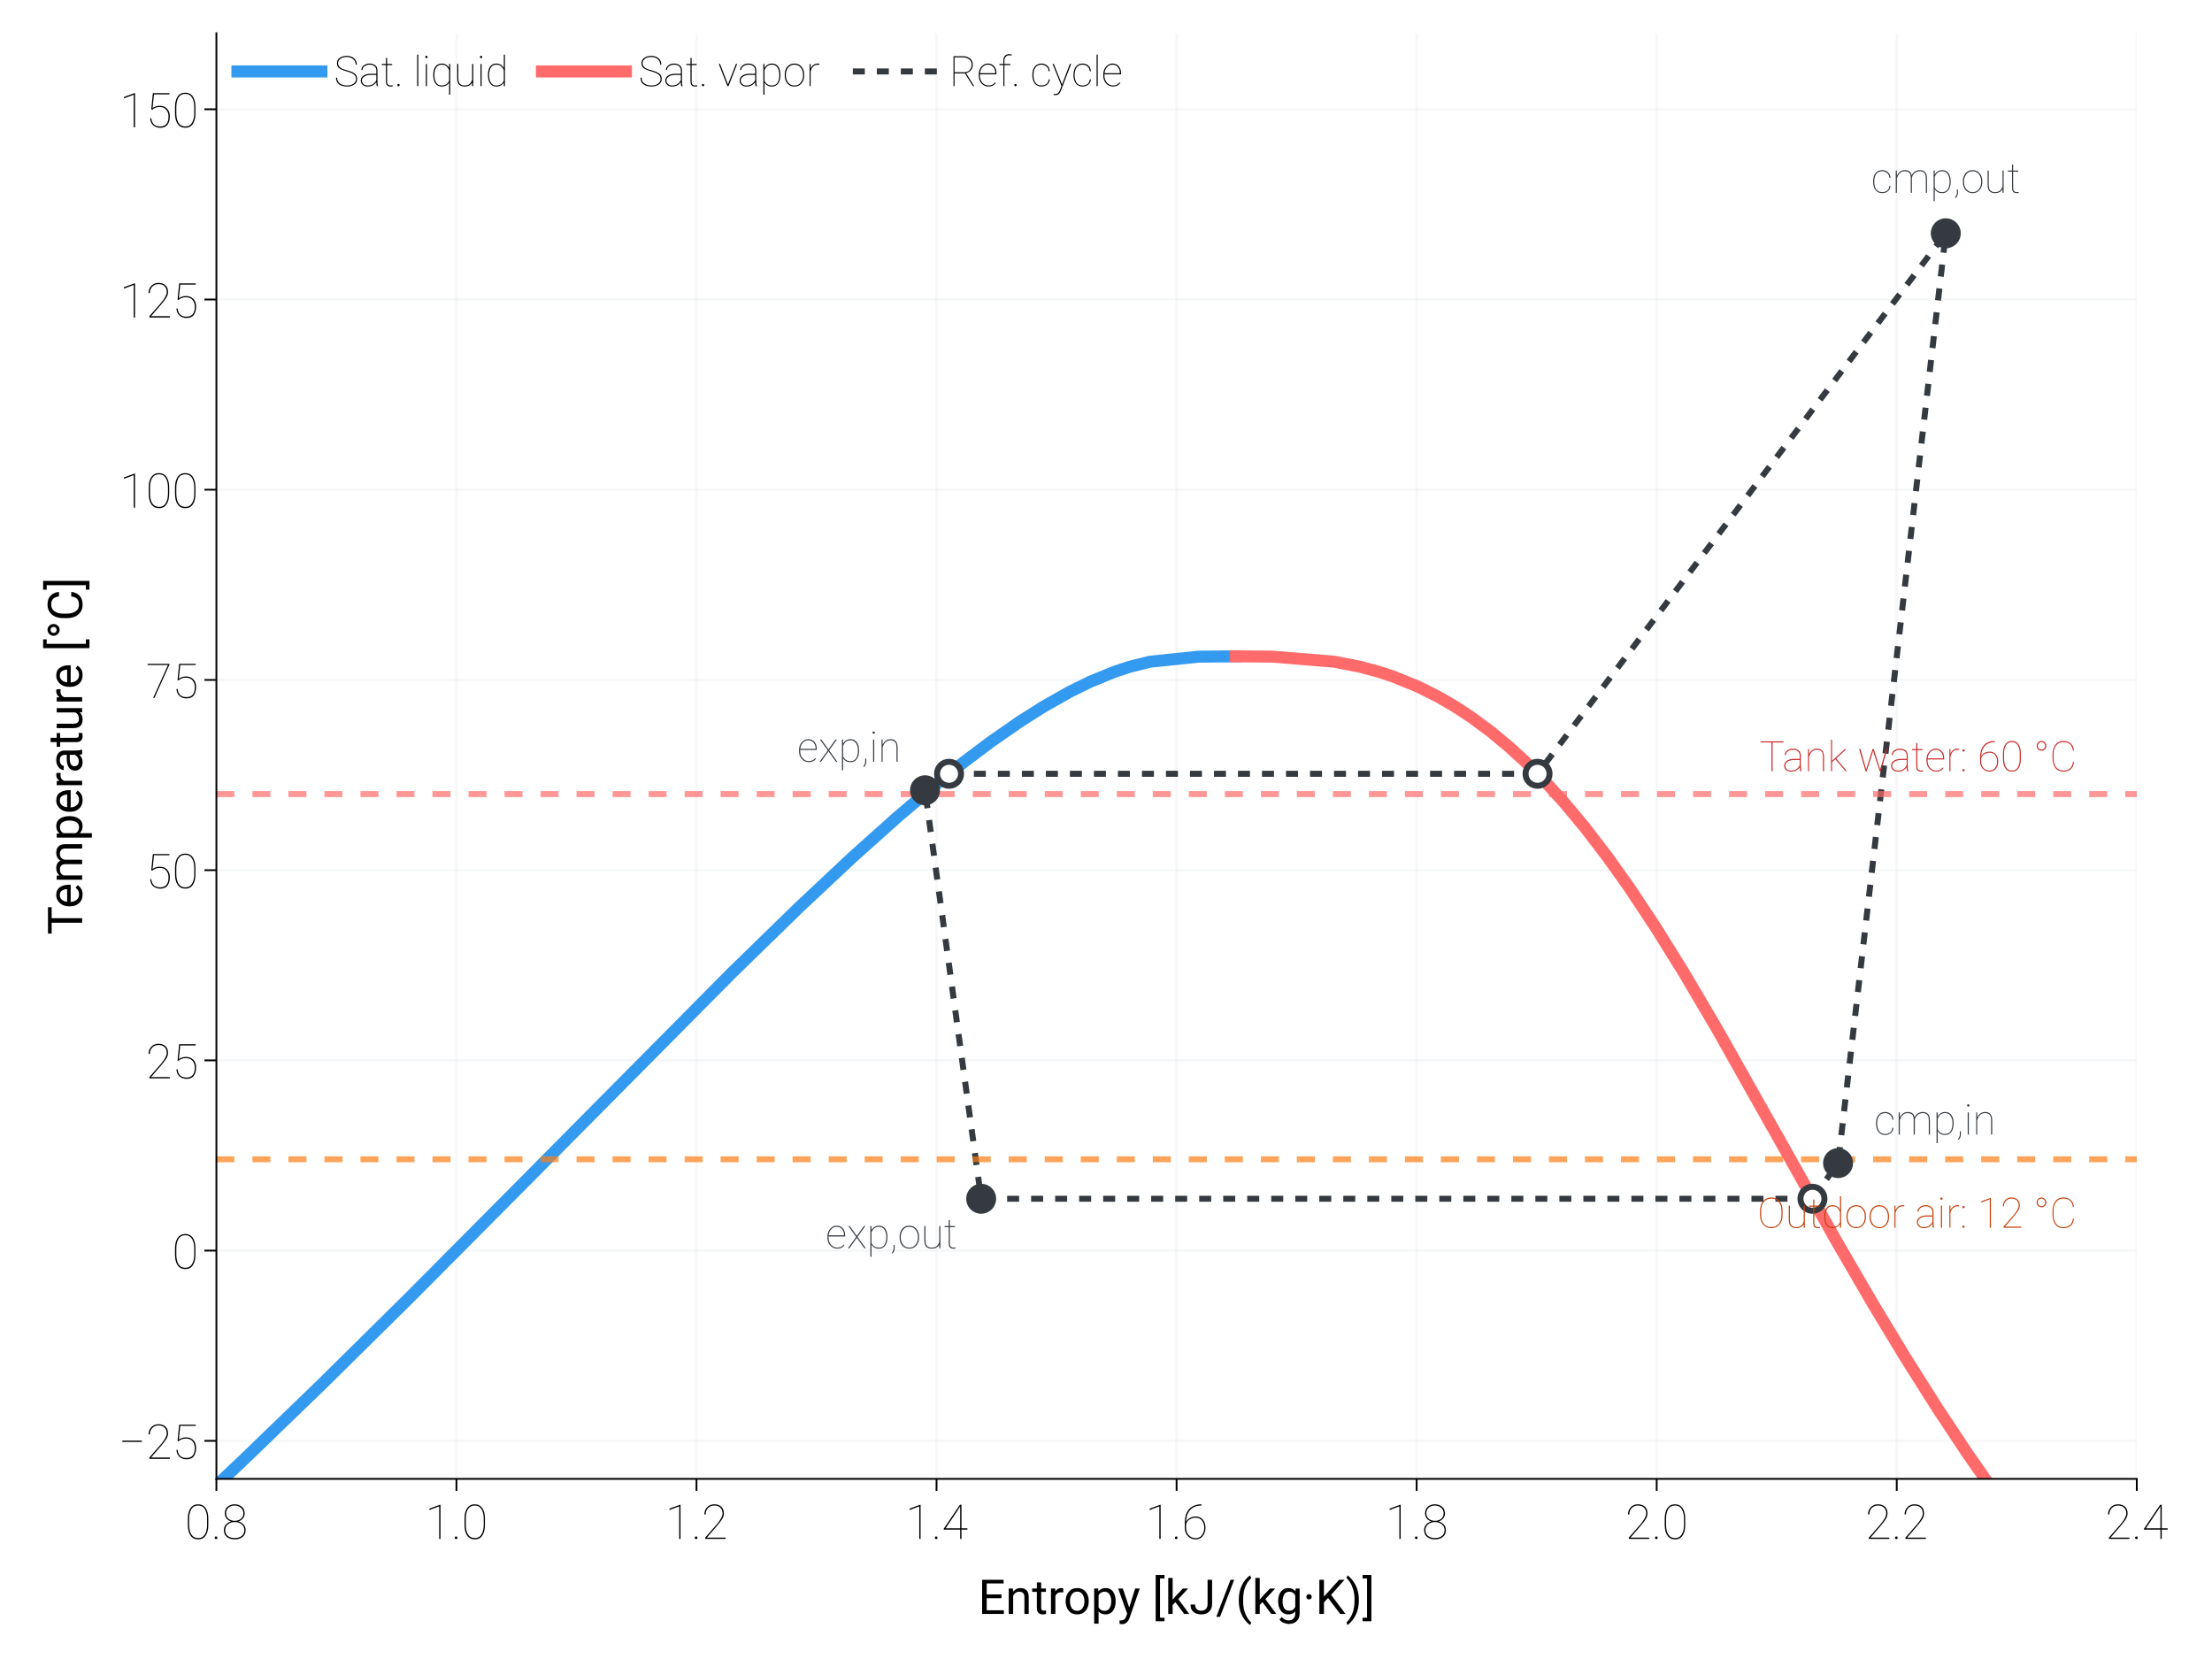
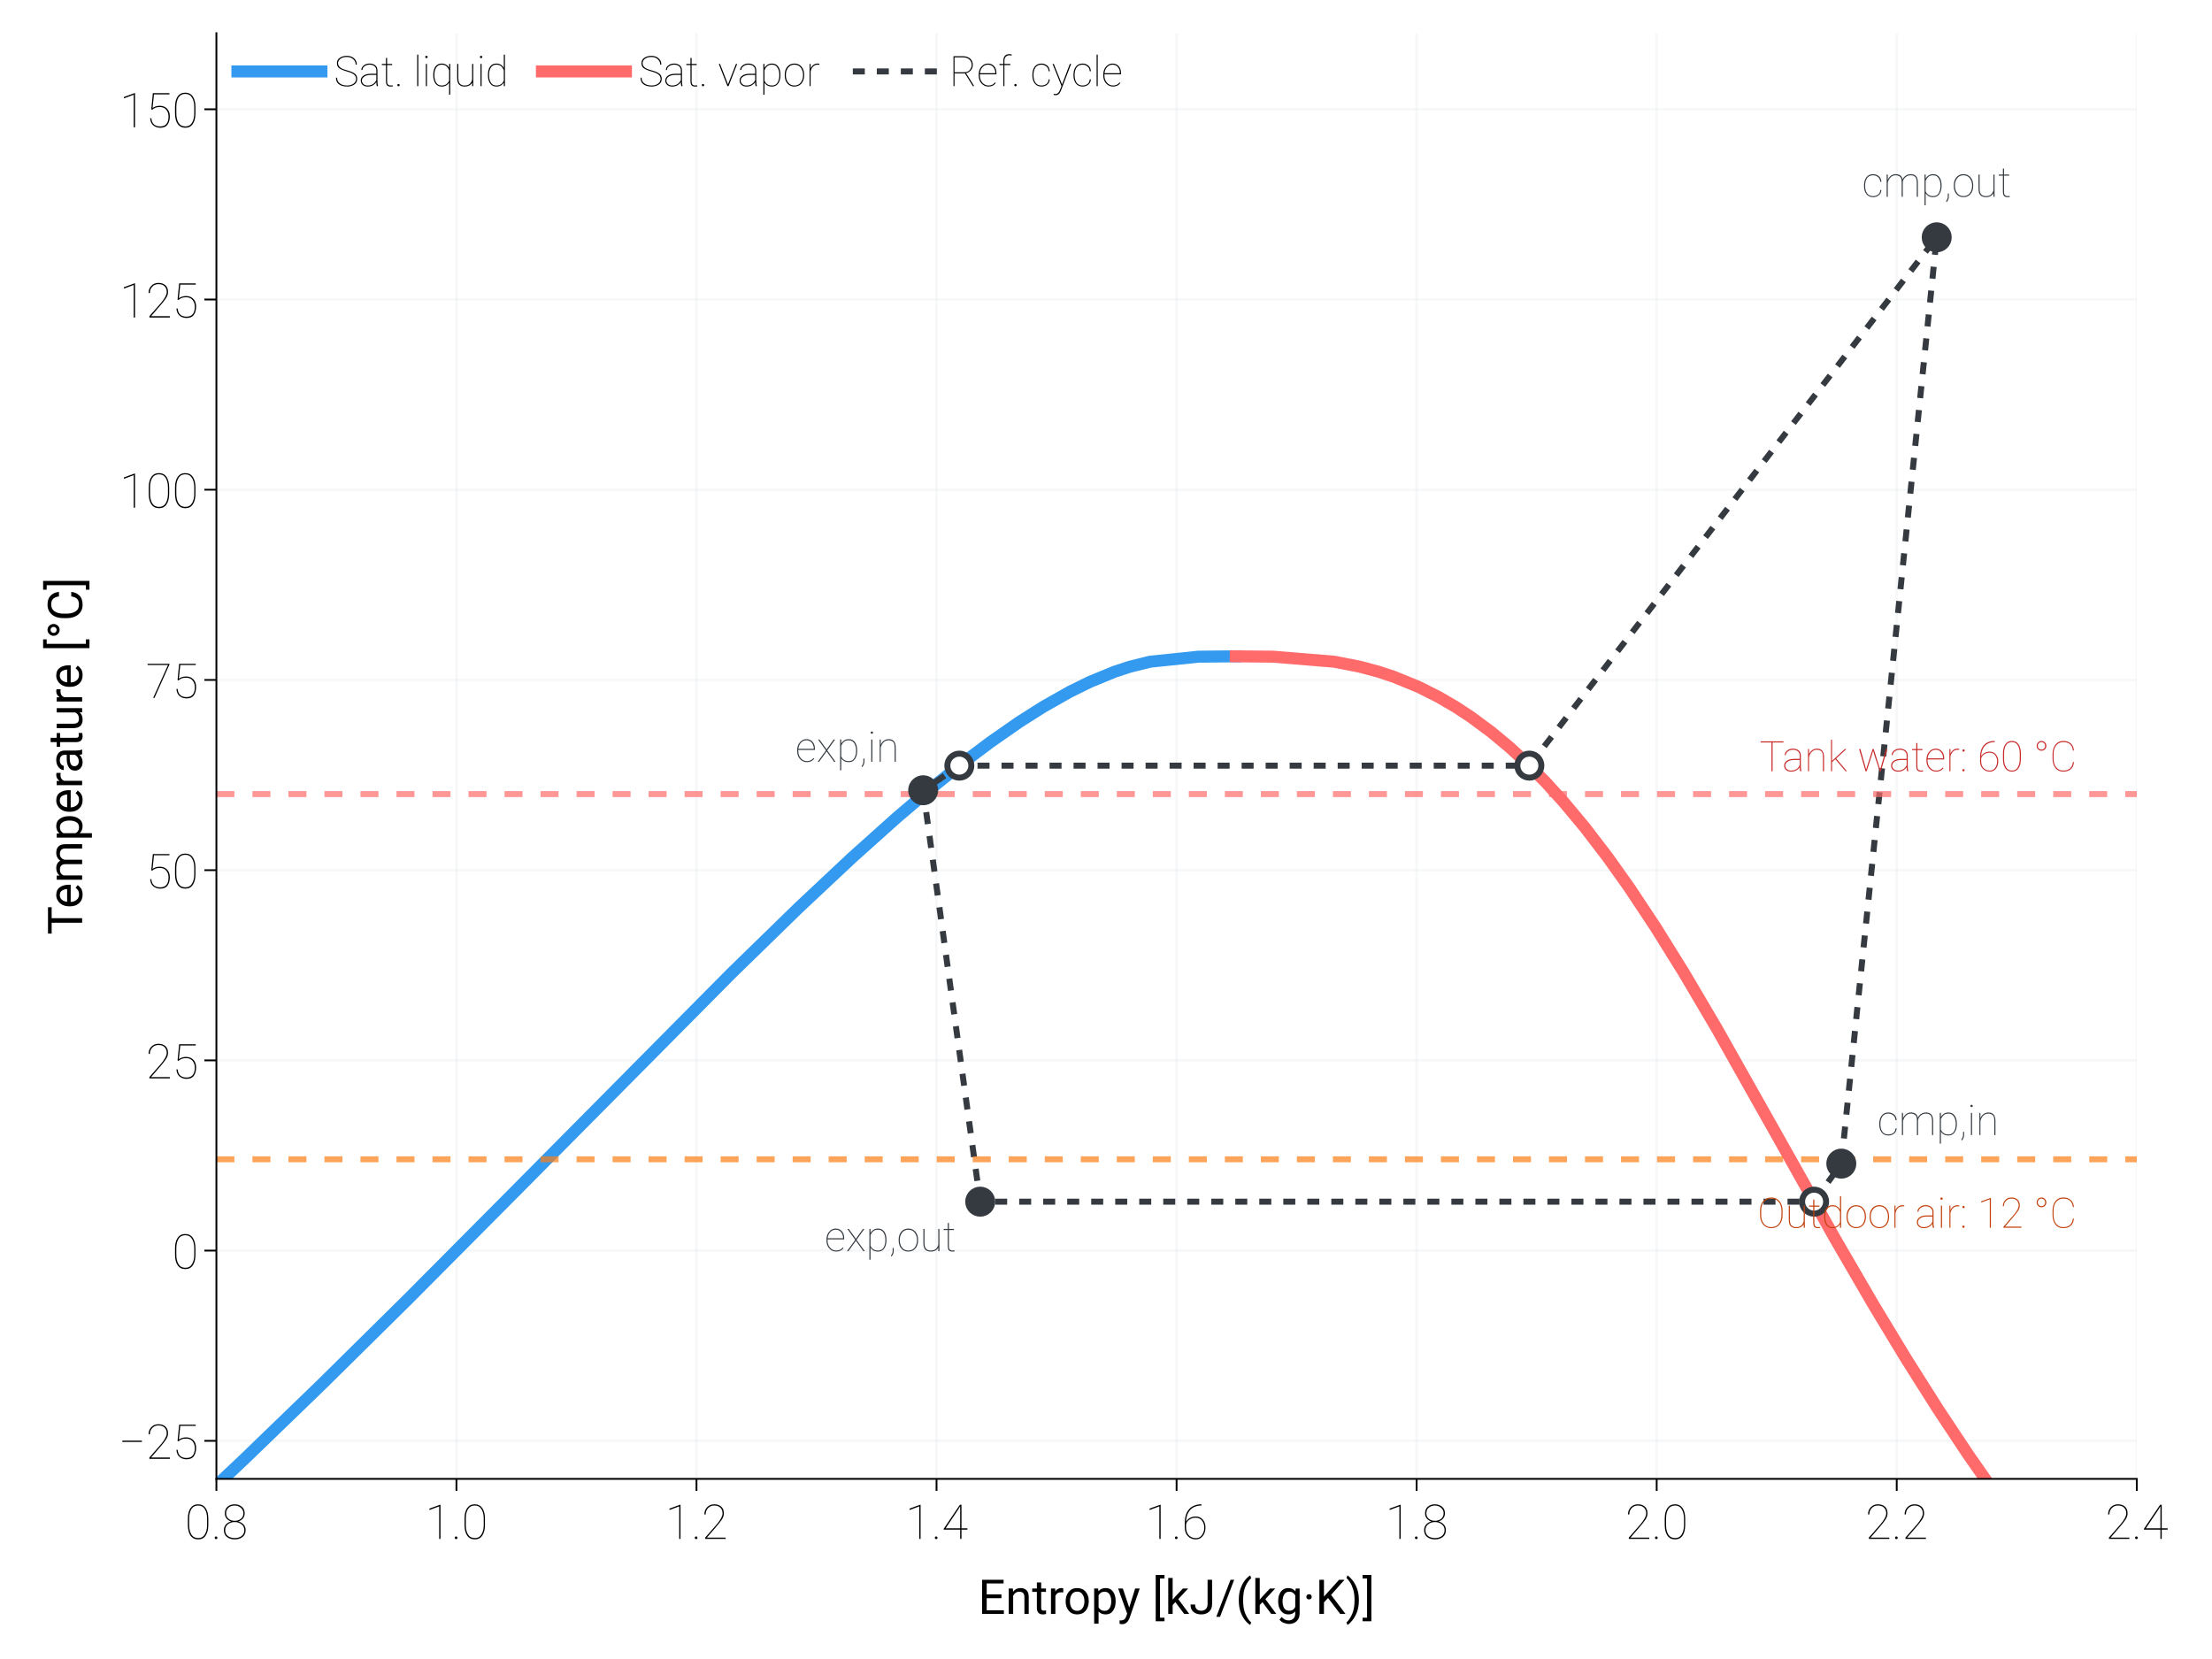
<svg xmlns="http://www.w3.org/2000/svg" xmlns:xlink="http://www.w3.org/1999/xlink" width="368.504pt" height="276.378pt" viewBox="0 0 368.504 276.378" version="1.1">
  <defs>
    <style type="text/css">*{stroke-linejoin: round; stroke-linecap: butt}</style>
  </defs>
  <g id="figure_1">
    <g id="patch_1">
      <path d="M 0 276.378  L 368.504 276.378  L 368.504 0  L 0 0  z " style="fill: #ffffff" />
    </g>
    <g id="axes_1">
      <g id="patch_2">
        <path d="M 36.05 246.37  L 355.974 246.37  L 355.974 5.528  L 36.05 5.528  z " style="fill: #ffffff" />
      </g>
      <g id="matplotlib.axis_1">
        <g id="xtick_1">
          <g id="line2d_1">
            <path d="M 36.05 246.37  L 36.05 5.528  " clip-path="url(#pf3f2646613)" style="fill: none; stroke: #dee2e6; stroke-opacity: 0.25; stroke-width: 0.4; stroke-linecap: square" />
          </g>
          <g id="line2d_2">
            <defs>
              <path id="m7b1bc71937" d="M 0 0  L 0 2  " style="stroke: #000000; stroke-width: 0.3" />
            </defs>
            <g>
              <use xlink:href="#m7b1bc71937" x="36.05" y="246.37" style="stroke: #000000; stroke-width: 0.3" />
            </g>
          </g>
          <g id="text_1">
            <text style="font-weight: 200; font-size: 8px; font-family: 'Roboto', 'Inter', 'Paperlogy', 'Noto Sans CJK KR', 'Pretendard', 'Noto Sans Math', 'Noto Sans Symbols', 'Noto Sans Symbols 2', sans-serif; text-anchor: middle" x="36.05" y="256.37" transform="rotate(-0 36.05008 256.3704)">0.8</text>
          </g>
        </g>
        <g id="xtick_2">
          <g id="line2d_3">
            <path d="M 76.041 246.37  L 76.041 5.528  " clip-path="url(#pf3f2646613)" style="fill: none; stroke: #dee2e6; stroke-opacity: 0.25; stroke-width: 0.4; stroke-linecap: square" />
          </g>
          <g id="line2d_4">
            <g>
              <use xlink:href="#m7b1bc71937" x="76.041" y="246.37" style="stroke: #000000; stroke-width: 0.3" />
            </g>
          </g>
          <g id="text_2">
            <text style="font-weight: 200; font-size: 8px; font-family: 'Roboto', 'Inter', 'Paperlogy', 'Noto Sans CJK KR', 'Pretendard', 'Noto Sans Math', 'Noto Sans Symbols', 'Noto Sans Symbols 2', sans-serif; text-anchor: middle" x="76.041" y="256.37" transform="rotate(-0 76.04055 256.3704)">1.0</text>
          </g>
        </g>
        <g id="xtick_3">
          <g id="line2d_5">
            <path d="M 116.031 246.37  L 116.031 5.528  " clip-path="url(#pf3f2646613)" style="fill: none; stroke: #dee2e6; stroke-opacity: 0.25; stroke-width: 0.4; stroke-linecap: square" />
          </g>
          <g id="line2d_6">
            <g>
              <use xlink:href="#m7b1bc71937" x="116.031" y="246.37" style="stroke: #000000; stroke-width: 0.3" />
            </g>
          </g>
          <g id="text_3">
            <text style="font-weight: 200; font-size: 8px; font-family: 'Roboto', 'Inter', 'Paperlogy', 'Noto Sans CJK KR', 'Pretendard', 'Noto Sans Math', 'Noto Sans Symbols', 'Noto Sans Symbols 2', sans-serif; text-anchor: middle" x="116.031" y="256.37" transform="rotate(-0 116.031 256.3704)">1.2</text>
          </g>
        </g>
        <g id="xtick_4">
          <g id="line2d_7">
            <path d="M 156.021 246.37  L 156.021 5.528  " clip-path="url(#pf3f2646613)" style="fill: none; stroke: #dee2e6; stroke-opacity: 0.25; stroke-width: 0.4; stroke-linecap: square" />
          </g>
          <g id="line2d_8">
            <g>
              <use xlink:href="#m7b1bc71937" x="156.021" y="246.37" style="stroke: #000000; stroke-width: 0.3" />
            </g>
          </g>
          <g id="text_4">
            <text style="font-weight: 200; font-size: 8px; font-family: 'Roboto', 'Inter', 'Paperlogy', 'Noto Sans CJK KR', 'Pretendard', 'Noto Sans Math', 'Noto Sans Symbols', 'Noto Sans Symbols 2', sans-serif; text-anchor: middle" x="156.021" y="256.37" transform="rotate(-0 156.0215 256.3704)">1.4</text>
          </g>
        </g>
        <g id="xtick_5">
          <g id="line2d_9">
            <path d="M 196.012 246.37  L 196.012 5.528  " clip-path="url(#pf3f2646613)" style="fill: none; stroke: #dee2e6; stroke-opacity: 0.25; stroke-width: 0.4; stroke-linecap: square" />
          </g>
          <g id="line2d_10">
            <g>
              <use xlink:href="#m7b1bc71937" x="196.012" y="246.37" style="stroke: #000000; stroke-width: 0.3" />
            </g>
          </g>
          <g id="text_5">
            <text style="font-weight: 200; font-size: 8px; font-family: 'Roboto', 'Inter', 'Paperlogy', 'Noto Sans CJK KR', 'Pretendard', 'Noto Sans Math', 'Noto Sans Symbols', 'Noto Sans Symbols 2', sans-serif; text-anchor: middle" x="196.012" y="256.37" transform="rotate(-0 196.012 256.3704)">1.6</text>
          </g>
        </g>
        <g id="xtick_6">
          <g id="line2d_11">
            <path d="M 236.002 246.37  L 236.002 5.528  " clip-path="url(#pf3f2646613)" style="fill: none; stroke: #dee2e6; stroke-opacity: 0.25; stroke-width: 0.4; stroke-linecap: square" />
          </g>
          <g id="line2d_12">
            <g>
              <use xlink:href="#m7b1bc71937" x="236.002" y="246.37" style="stroke: #000000; stroke-width: 0.3" />
            </g>
          </g>
          <g id="text_6">
            <text style="font-weight: 200; font-size: 8px; font-family: 'Roboto', 'Inter', 'Paperlogy', 'Noto Sans CJK KR', 'Pretendard', 'Noto Sans Math', 'Noto Sans Symbols', 'Noto Sans Symbols 2', sans-serif; text-anchor: middle" x="236.002" y="256.37" transform="rotate(-0 236.0024 256.3704)">1.8</text>
          </g>
        </g>
        <g id="xtick_7">
          <g id="line2d_13">
            <path d="M 275.993 246.37  L 275.993 5.528  " clip-path="url(#pf3f2646613)" style="fill: none; stroke: #dee2e6; stroke-opacity: 0.25; stroke-width: 0.4; stroke-linecap: square" />
          </g>
          <g id="line2d_14">
            <g>
              <use xlink:href="#m7b1bc71937" x="275.993" y="246.37" style="stroke: #000000; stroke-width: 0.3" />
            </g>
          </g>
          <g id="text_7">
            <text style="font-weight: 200; font-size: 8px; font-family: 'Roboto', 'Inter', 'Paperlogy', 'Noto Sans CJK KR', 'Pretendard', 'Noto Sans Math', 'Noto Sans Symbols', 'Noto Sans Symbols 2', sans-serif; text-anchor: middle" x="275.993" y="256.37" transform="rotate(-0 275.9929 256.3704)">2.0</text>
          </g>
        </g>
        <g id="xtick_8">
          <g id="line2d_15">
            <path d="M 315.983 246.37  L 315.983 5.528  " clip-path="url(#pf3f2646613)" style="fill: none; stroke: #dee2e6; stroke-opacity: 0.25; stroke-width: 0.4; stroke-linecap: square" />
          </g>
          <g id="line2d_16">
            <g>
              <use xlink:href="#m7b1bc71937" x="315.983" y="246.37" style="stroke: #000000; stroke-width: 0.3" />
            </g>
          </g>
          <g id="text_8">
            <text style="font-weight: 200; font-size: 8px; font-family: 'Roboto', 'Inter', 'Paperlogy', 'Noto Sans CJK KR', 'Pretendard', 'Noto Sans Math', 'Noto Sans Symbols', 'Noto Sans Symbols 2', sans-serif; text-anchor: middle" x="315.983" y="256.37" transform="rotate(-0 315.9834 256.3704)">2.2</text>
          </g>
        </g>
        <g id="xtick_9">
          <g id="line2d_17">
            <path d="M 355.974 246.37  L 355.974 5.528  " clip-path="url(#pf3f2646613)" style="fill: none; stroke: #dee2e6; stroke-opacity: 0.25; stroke-width: 0.4; stroke-linecap: square" />
          </g>
          <g id="line2d_18">
            <g>
              <use xlink:href="#m7b1bc71937" x="355.974" y="246.37" style="stroke: #000000; stroke-width: 0.3" />
            </g>
          </g>
          <g id="text_9">
            <text style="font-weight: 200; font-size: 8px; font-family: 'Roboto', 'Inter', 'Paperlogy', 'Noto Sans CJK KR', 'Pretendard', 'Noto Sans Math', 'Noto Sans Symbols', 'Noto Sans Symbols 2', sans-serif; text-anchor: middle" x="355.974" y="256.37" transform="rotate(-0 355.9739 256.3704)">2.4</text>
          </g>
        </g>
        <g id="text_10">
          <text style="font-size: 8px; font-family: 'Roboto', 'Inter', 'Paperlogy', 'Noto Sans CJK KR', 'Pretendard', 'Noto Sans Math', 'Noto Sans Symbols', 'Noto Sans Symbols 2', sans-serif; text-anchor: middle" x="196.012" y="268.87" transform="rotate(-0 196.012 268.8704)">Entropy [kJ/(kg·K)]</text>
        </g>
      </g>
      <g id="matplotlib.axis_2">
        <g id="ytick_1">
          <g id="line2d_19">
            <path d="M 36.05 240.032  L 355.974 240.032  " clip-path="url(#pf3f2646613)" style="fill: none; stroke: #dee2e6; stroke-opacity: 0.25; stroke-width: 0.4; stroke-linecap: square" />
          </g>
          <g id="line2d_20">
            <defs>
              <path id="m23fa713ddc" d="M 0 0  L -2 0  " style="stroke: #000000; stroke-width: 0.3" />
            </defs>
            <g>
              <use xlink:href="#m23fa713ddc" x="36.05" y="240.032" style="stroke: #000000; stroke-width: 0.3" />
            </g>
          </g>
          <g id="text_11">
            <text style="font-weight: 200; font-size: 8px; font-family: 'Roboto', 'Inter', 'Paperlogy', 'Noto Sans CJK KR', 'Pretendard', 'Noto Sans Math', 'Noto Sans Symbols', 'Noto Sans Symbols 2', sans-serif; text-anchor: end" x="33.05" y="243.032" transform="rotate(-0 33.05008 243.0324)">−25</text>
          </g>
        </g>
        <g id="ytick_2">
          <g id="line2d_21">
            <path d="M 36.05 208.343  L 355.974 208.343  " clip-path="url(#pf3f2646613)" style="fill: none; stroke: #dee2e6; stroke-opacity: 0.25; stroke-width: 0.4; stroke-linecap: square" />
          </g>
          <g id="line2d_22">
            <g>
              <use xlink:href="#m23fa713ddc" x="36.05" y="208.343" style="stroke: #000000; stroke-width: 0.3" />
            </g>
          </g>
          <g id="text_12">
            <text style="font-weight: 200; font-size: 8px; font-family: 'Roboto', 'Inter', 'Paperlogy', 'Noto Sans CJK KR', 'Pretendard', 'Noto Sans Math', 'Noto Sans Symbols', 'Noto Sans Symbols 2', sans-serif; text-anchor: end" x="33.05" y="211.343" transform="rotate(-0 33.05008 211.3426)">0</text>
          </g>
        </g>
        <g id="ytick_3">
          <g id="line2d_23">
            <path d="M 36.05 176.653  L 355.974 176.653  " clip-path="url(#pf3f2646613)" style="fill: none; stroke: #dee2e6; stroke-opacity: 0.25; stroke-width: 0.4; stroke-linecap: square" />
          </g>
          <g id="line2d_24">
            <g>
              <use xlink:href="#m23fa713ddc" x="36.05" y="176.653" style="stroke: #000000; stroke-width: 0.3" />
            </g>
          </g>
          <g id="text_13">
            <text style="font-weight: 200; font-size: 8px; font-family: 'Roboto', 'Inter', 'Paperlogy', 'Noto Sans CJK KR', 'Pretendard', 'Noto Sans Math', 'Noto Sans Symbols', 'Noto Sans Symbols 2', sans-serif; text-anchor: end" x="33.05" y="179.653" transform="rotate(-0 33.05008 179.6527)">25</text>
          </g>
        </g>
        <g id="ytick_4">
          <g id="line2d_25">
            <path d="M 36.05 144.963  L 355.974 144.963  " clip-path="url(#pf3f2646613)" style="fill: none; stroke: #dee2e6; stroke-opacity: 0.25; stroke-width: 0.4; stroke-linecap: square" />
          </g>
          <g id="line2d_26">
            <g>
              <use xlink:href="#m23fa713ddc" x="36.05" y="144.963" style="stroke: #000000; stroke-width: 0.3" />
            </g>
          </g>
          <g id="text_14">
            <text style="font-weight: 200; font-size: 8px; font-family: 'Roboto', 'Inter', 'Paperlogy', 'Noto Sans CJK KR', 'Pretendard', 'Noto Sans Math', 'Noto Sans Symbols', 'Noto Sans Symbols 2', sans-serif; text-anchor: end" x="33.05" y="147.963" transform="rotate(-0 33.05008 147.9629)">50</text>
          </g>
        </g>
        <g id="ytick_5">
          <g id="line2d_27">
            <path d="M 36.05 113.273  L 355.974 113.273  " clip-path="url(#pf3f2646613)" style="fill: none; stroke: #dee2e6; stroke-opacity: 0.25; stroke-width: 0.4; stroke-linecap: square" />
          </g>
          <g id="line2d_28">
            <g>
              <use xlink:href="#m23fa713ddc" x="36.05" y="113.273" style="stroke: #000000; stroke-width: 0.3" />
            </g>
          </g>
          <g id="text_15">
            <text style="font-weight: 200; font-size: 8px; font-family: 'Roboto', 'Inter', 'Paperlogy', 'Noto Sans CJK KR', 'Pretendard', 'Noto Sans Math', 'Noto Sans Symbols', 'Noto Sans Symbols 2', sans-serif; text-anchor: end" x="33.05" y="116.273" transform="rotate(-0 33.05008 116.273)">75</text>
          </g>
        </g>
        <g id="ytick_6">
          <g id="line2d_29">
            <path d="M 36.05 81.583  L 355.974 81.583  " clip-path="url(#pf3f2646613)" style="fill: none; stroke: #dee2e6; stroke-opacity: 0.25; stroke-width: 0.4; stroke-linecap: square" />
          </g>
          <g id="line2d_30">
            <g>
              <use xlink:href="#m23fa713ddc" x="36.05" y="81.583" style="stroke: #000000; stroke-width: 0.3" />
            </g>
          </g>
          <g id="text_16">
            <text style="font-weight: 200; font-size: 8px; font-family: 'Roboto', 'Inter', 'Paperlogy', 'Noto Sans CJK KR', 'Pretendard', 'Noto Sans Math', 'Noto Sans Symbols', 'Noto Sans Symbols 2', sans-serif; text-anchor: end" x="33.05" y="84.583" transform="rotate(-0 33.05008 84.58319)">100</text>
          </g>
        </g>
        <g id="ytick_7">
          <g id="line2d_31">
            <path d="M 36.05 49.893  L 355.974 49.893  " clip-path="url(#pf3f2646613)" style="fill: none; stroke: #dee2e6; stroke-opacity: 0.25; stroke-width: 0.4; stroke-linecap: square" />
          </g>
          <g id="line2d_32">
            <g>
              <use xlink:href="#m23fa713ddc" x="36.05" y="49.893" style="stroke: #000000; stroke-width: 0.3" />
            </g>
          </g>
          <g id="text_17">
            <text style="font-weight: 200; font-size: 8px; font-family: 'Roboto', 'Inter', 'Paperlogy', 'Noto Sans CJK KR', 'Pretendard', 'Noto Sans Math', 'Noto Sans Symbols', 'Noto Sans Symbols 2', sans-serif; text-anchor: end" x="33.05" y="52.893" transform="rotate(-0 33.05008 52.89334)">125</text>
          </g>
        </g>
        <g id="ytick_8">
          <g id="line2d_33">
            <path d="M 36.05 18.203  L 355.974 18.203  " clip-path="url(#pf3f2646613)" style="fill: none; stroke: #dee2e6; stroke-opacity: 0.25; stroke-width: 0.4; stroke-linecap: square" />
          </g>
          <g id="line2d_34">
            <g>
              <use xlink:href="#m23fa713ddc" x="36.05" y="18.203" style="stroke: #000000; stroke-width: 0.3" />
            </g>
          </g>
          <g id="text_18">
            <text style="font-weight: 200; font-size: 8px; font-family: 'Roboto', 'Inter', 'Paperlogy', 'Noto Sans CJK KR', 'Pretendard', 'Noto Sans Math', 'Noto Sans Symbols', 'Noto Sans Symbols 2', sans-serif; text-anchor: end" x="33.05" y="21.203" transform="rotate(-0 33.05008 21.2035)">150</text>
          </g>
        </g>
        <g id="text_19">
          <text style="font-size: 8px; font-family: 'Roboto', 'Inter', 'Paperlogy', 'Noto Sans CJK KR', 'Pretendard', 'Noto Sans Math', 'Noto Sans Symbols', 'Noto Sans Symbols 2', sans-serif; text-anchor: middle" x="13.683" y="125.949" transform="rotate(-90 13.68258 125.949)">Temperature [°C]</text>
        </g>
      </g>
      <g id="line2d_35">
        <path d="M 5.205 275.715  L 16.426 265.686  L 28.253 254.821  L 40.658 243.121  L 53.631 230.585  L 68.017 216.377  L 86.298 197.99  L 121.936 162.053  L 133.09 151.188  L 141.999 142.831  L 149.467 136.145  L 155.37 131.13  L 160.583 126.951  L 165.029 123.608  L 169.832 120.265  L 173.783 117.758  L 178.212 115.251  L 181.607 113.579  L 185.681 111.908  L 188.226 111.072  L 191.595 110.236  L 199.616 109.401  L 205.866 109.337  L 205.866 109.337  " clip-path="url(#pf3f2646613)" style="fill: none; stroke: #339af0; stroke-width: 2; stroke-linecap: square" />
      </g>
      <g id="line2d_36">
        <path d="M 353.738 275.715  L 348.681 269.865  L 343.206 263.179  L 338.027 256.493  L 333.111 249.807  L 327.86 242.285  L 322.867 234.763  L 317.578 226.406  L 312.016 217.213  L 305.705 206.348  L 296.777 190.468  L 285.945 171.246  L 280.525 162.053  L 275.847 154.531  L 271.412 147.845  L 267.847 142.831  L 264.003 137.816  L 260.516 133.637  L 257.483 130.294  L 254.163 126.951  L 251.428 124.444  L 248.415 121.937  L 245.026 119.43  L 242.48 117.758  L 239.611 116.087  L 236.277 114.415  L 232.188 112.744  L 229.663 111.908  L 226.559 111.072  L 222.279 110.236  L 212.115 109.401  L 205.866 109.337  L 205.866 109.337  " clip-path="url(#pf3f2646613)" style="fill: none; stroke: #ff6b6b; stroke-width: 2; stroke-linecap: square" />
      </g>
      <g id="line2d_37">
-         <path d="M 301.943 199.704  L 306.21 193.765  L 324.155 38.863  L 256.144 128.907  L 158.104 128.907  L 154.102 131.653  L 163.457 199.704  L 301.943 199.704  " clip-path="url(#pf3f2646613)" style="fill: none; stroke-dasharray: 2,2; stroke-dashoffset: 0; stroke: #343a40" />
+         <path d="M 302.216 200.189  L 306.75 193.851  L 322.643 39.534  L 254.781 127.549  L 159.818 127.549  L 153.794 131.653  L 163.297 200.189  L 302.216 200.189  " clip-path="url(#pf3f2646613)" style="fill: none; stroke-dasharray: 2,2; stroke-dashoffset: 0; stroke: #343a40" />
      </g>
      <g id="line2d_38">
        <path d="M 36.05 132.287  L 355.974 132.287  " clip-path="url(#pf3f2646613)" style="fill: none; stroke-dasharray: 3,3; stroke-dashoffset: 0; stroke: #ff6b6b; stroke-opacity: 0.7" />
      </g>
      <g id="line2d_39">
        <path d="M 36.05 193.131  L 355.974 193.131  " clip-path="url(#pf3f2646613)" style="fill: none; stroke-dasharray: 3,3; stroke-dashoffset: 0; stroke: #fd7e14; stroke-opacity: 0.7" />
      </g>
      <g id="patch_3">
        <path d="M 36.05 246.37  L 36.05 5.528  " style="fill: none; stroke: #000000; stroke-width: 0.3; stroke-linejoin: miter; stroke-linecap: square" />
      </g>
      <g id="patch_4">
        <path d="M 36.05 246.37  L 355.974 246.37  " style="fill: none; stroke: #000000; stroke-width: 0.3; stroke-linejoin: miter; stroke-linecap: square" />
      </g>
      <g id="line2d_40">
        <defs>
          <path id="mf07a0bf706" d="M 0 2  C 0.53 2 1.039 1.789 1.414 1.414  C 1.789 1.039 2 0.53 2 0  C 2 -0.53 1.789 -1.039 1.414 -1.414  C 1.039 -1.789 0.53 -2 0 -2  C -0.53 -2 -1.039 -1.789 -1.414 -1.414  C -1.789 -1.039 -2 -0.53 -2 0  C -2 0.53 -1.789 1.039 -1.414 1.414  C -1.039 1.789 -0.53 2 0 2  z " style="stroke: #343a40" />
        </defs>
        <g clip-path="url(#pf3f2646613)">
-           <use xlink:href="#mf07a0bf706" x="301.943" y="199.704" style="fill: #ffffff; stroke: #343a40" />
+           <use xlink:href="#mf07a0bf706" x="302.216" y="200.189" style="fill: #ffffff; stroke: #343a40" />
        </g>
      </g>
      <g id="line2d_41">
        <g clip-path="url(#pf3f2646613)">
-           <use xlink:href="#mf07a0bf706" x="256.144" y="128.907" style="fill: #ffffff; stroke: #343a40" />
+           <use xlink:href="#mf07a0bf706" x="254.781" y="127.549" style="fill: #ffffff; stroke: #343a40" />
        </g>
      </g>
      <g id="line2d_42">
        <g clip-path="url(#pf3f2646613)">
-           <use xlink:href="#mf07a0bf706" x="158.104" y="128.907" style="fill: #ffffff; stroke: #343a40" />
+           <use xlink:href="#mf07a0bf706" x="159.818" y="127.549" style="fill: #ffffff; stroke: #343a40" />
        </g>
      </g>
      <g id="line2d_43">
        <defs>
          <path id="m6ed703e676" d="M 0 2  C 0.53 2 1.039 1.789 1.414 1.414  C 1.789 1.039 2 0.53 2 0  C 2 -0.53 1.789 -1.039 1.414 -1.414  C 1.039 -1.789 0.53 -2 0 -2  C -0.53 -2 -1.039 -1.789 -1.414 -1.414  C -1.789 -1.039 -2 -0.53 -2 0  C -2 0.53 -1.789 1.039 -1.414 1.414  C -1.039 1.789 -0.53 2 0 2  z " style="stroke: #343a40" />
        </defs>
        <g clip-path="url(#pf3f2646613)">
-           <use xlink:href="#m6ed703e676" x="306.21" y="193.765" style="fill: #343a40; stroke: #343a40" />
+           <use xlink:href="#m6ed703e676" x="306.75" y="193.851" style="fill: #343a40; stroke: #343a40" />
        </g>
      </g>
      <g id="text_20">
-         <text style="font-weight: 200; font-size: 7px; font-family: 'Roboto', 'Inter', 'Paperlogy', 'Noto Sans CJK KR', 'Pretendard', 'Noto Sans Math', 'Noto Sans Symbols', 'Noto Sans Symbols 2', sans-serif; text-anchor: start; fill: #343a40" x="312.21" y="189.015" transform="rotate(-0 312.2104 189.0152)">cmp,in</text>
+         <text style="font-weight: 200; font-size: 7px; font-family: 'Roboto', 'Inter', 'Paperlogy', 'Noto Sans CJK KR', 'Pretendard', 'Noto Sans Math', 'Noto Sans Symbols', 'Noto Sans Symbols 2', sans-serif; text-anchor: start; fill: #343a40" x="312.75" y="189.101" transform="rotate(-0 312.7504 189.1009)">cmp,in</text>
      </g>
      <g id="line2d_44">
        <g clip-path="url(#pf3f2646613)">
-           <use xlink:href="#m6ed703e676" x="324.155" y="38.863" style="fill: #343a40; stroke: #343a40" />
+           <use xlink:href="#m6ed703e676" x="322.643" y="39.534" style="fill: #343a40; stroke: #343a40" />
        </g>
      </g>
      <g id="text_21">
-         <text style="font-weight: 200; font-size: 7px; font-family: 'Roboto', 'Inter', 'Paperlogy', 'Noto Sans CJK KR', 'Pretendard', 'Noto Sans Math', 'Noto Sans Symbols', 'Noto Sans Symbols 2', sans-serif; text-anchor: middle; fill: #343a40" x="324.155" y="32.113" transform="rotate(-0 324.1555 32.11261)">cmp,out</text>
+         <text style="font-weight: 200; font-size: 7px; font-family: 'Roboto', 'Inter', 'Paperlogy', 'Noto Sans CJK KR', 'Pretendard', 'Noto Sans Math', 'Noto Sans Symbols', 'Noto Sans Symbols 2', sans-serif; text-anchor: middle; fill: #343a40" x="322.643" y="32.784" transform="rotate(-0 322.6428 32.78437)">cmp,out</text>
      </g>
      <g id="line2d_45">
        <g clip-path="url(#pf3f2646613)">
-           <use xlink:href="#m6ed703e676" x="154.102" y="131.653" style="fill: #343a40; stroke: #343a40" />
+           <use xlink:href="#m6ed703e676" x="153.794" y="131.653" style="fill: #343a40; stroke: #343a40" />
        </g>
      </g>
      <g id="text_22">
-         <text style="font-weight: 200; font-size: 7px; font-family: 'Roboto', 'Inter', 'Paperlogy', 'Noto Sans CJK KR', 'Pretendard', 'Noto Sans Math', 'Noto Sans Symbols', 'Noto Sans Symbols 2', sans-serif; text-anchor: end; fill: #343a40" x="150.102" y="126.903" transform="rotate(-0 150.1018 126.9031)">exp,in</text>
+         <text style="font-weight: 200; font-size: 7px; font-family: 'Roboto', 'Inter', 'Paperlogy', 'Noto Sans CJK KR', 'Pretendard', 'Noto Sans Math', 'Noto Sans Symbols', 'Noto Sans Symbols 2', sans-serif; text-anchor: end; fill: #343a40" x="149.794" y="126.903" transform="rotate(-0 149.7945 126.9031)">exp,in</text>
      </g>
      <g id="line2d_46">
        <g clip-path="url(#pf3f2646613)">
-           <use xlink:href="#m6ed703e676" x="163.457" y="199.704" style="fill: #343a40; stroke: #343a40" />
+           <use xlink:href="#m6ed703e676" x="163.297" y="200.189" style="fill: #343a40; stroke: #343a40" />
        </g>
      </g>
      <g id="text_23">
-         <text style="font-weight: 200; font-size: 7px; font-family: 'Roboto', 'Inter', 'Paperlogy', 'Noto Sans CJK KR', 'Pretendard', 'Noto Sans Math', 'Noto Sans Symbols', 'Noto Sans Symbols 2', sans-serif; text-anchor: end; fill: #343a40" x="159.457" y="207.954" transform="rotate(-0 159.4571 207.954)">exp,out</text>
+         <text style="font-weight: 200; font-size: 7px; font-family: 'Roboto', 'Inter', 'Paperlogy', 'Noto Sans CJK KR', 'Pretendard', 'Noto Sans Math', 'Noto Sans Symbols', 'Noto Sans Symbols 2', sans-serif; text-anchor: end; fill: #343a40" x="159.297" y="208.439" transform="rotate(-0 159.2967 208.4389)">exp,out</text>
      </g>
      <g id="text_24">
        <text style="font-weight: 200; font-size: 7px; font-family: 'Roboto', 'Inter', 'Paperlogy', 'Noto Sans CJK KR', 'Pretendard', 'Noto Sans Math', 'Noto Sans Symbols', 'Noto Sans Symbols 2', sans-serif; text-anchor: end; fill: #c92a2a" x="345.976" y="128.484" transform="rotate(-0 345.9762 128.4842)">Tank water: 60 °C</text>
      </g>
      <g id="text_25">
        <text style="font-weight: 200; font-size: 7px; font-family: 'Roboto', 'Inter', 'Paperlogy', 'Noto Sans CJK KR', 'Pretendard', 'Noto Sans Math', 'Noto Sans Symbols', 'Noto Sans Symbols 2', sans-serif; text-anchor: end; fill: #c2410c" x="345.976" y="204.54" transform="rotate(-0 345.9762 204.5398)">Outdoor air: 12 °C</text>
      </g>
      <g id="legend_1">
        <g id="line2d_47">
          <path d="M 39.55 11.9  L 46.55 11.9  L 53.55 11.9  " style="fill: none; stroke: #339af0; stroke-width: 2; stroke-linecap: square" />
        </g>
        <g id="text_26">
          <text style="font-weight: 200; font-size: 7px; font-family: 'Roboto', 'Inter', 'Paperlogy', 'Noto Sans CJK KR', 'Pretendard', 'Noto Sans Math', 'Noto Sans Symbols', 'Noto Sans Symbols 2', sans-serif; text-anchor: start" x="55.65" y="14.35" transform="rotate(-0 55.65008 14.34975)">Sat. liquid</text>
        </g>
        <g id="line2d_48">
          <path d="M 90.279 11.9  L 97.279 11.9  L 104.279 11.9  " style="fill: none; stroke: #ff6b6b; stroke-width: 2; stroke-linecap: square" />
        </g>
        <g id="text_27">
          <text style="font-weight: 200; font-size: 7px; font-family: 'Roboto', 'Inter', 'Paperlogy', 'Noto Sans CJK KR', 'Pretendard', 'Noto Sans Math', 'Noto Sans Symbols', 'Noto Sans Symbols 2', sans-serif; text-anchor: start" x="106.379" y="14.35" transform="rotate(-0 106.3793 14.34975)">Sat. vapor</text>
        </g>
        <g id="line2d_49">
          <path d="M 142.072 11.9  L 149.072 11.9  L 156.072 11.9  " style="fill: none; stroke-dasharray: 2,2; stroke-dashoffset: 0; stroke: #343a40" />
        </g>
        <g id="text_28">
          <text style="font-weight: 200; font-size: 7px; font-family: 'Roboto', 'Inter', 'Paperlogy', 'Noto Sans CJK KR', 'Pretendard', 'Noto Sans Math', 'Noto Sans Symbols', 'Noto Sans Symbols 2', sans-serif; text-anchor: start" x="158.172" y="14.35" transform="rotate(-0 158.1716 14.34975)">Ref. cycle</text>
        </g>
      </g>
    </g>
  </g>
  <defs>
    <clipPath id="pf3f2646613">
      <rect x="36.05" y="5.528" width="319.924" height="240.843" />
    </clipPath>
  </defs>
</svg>
